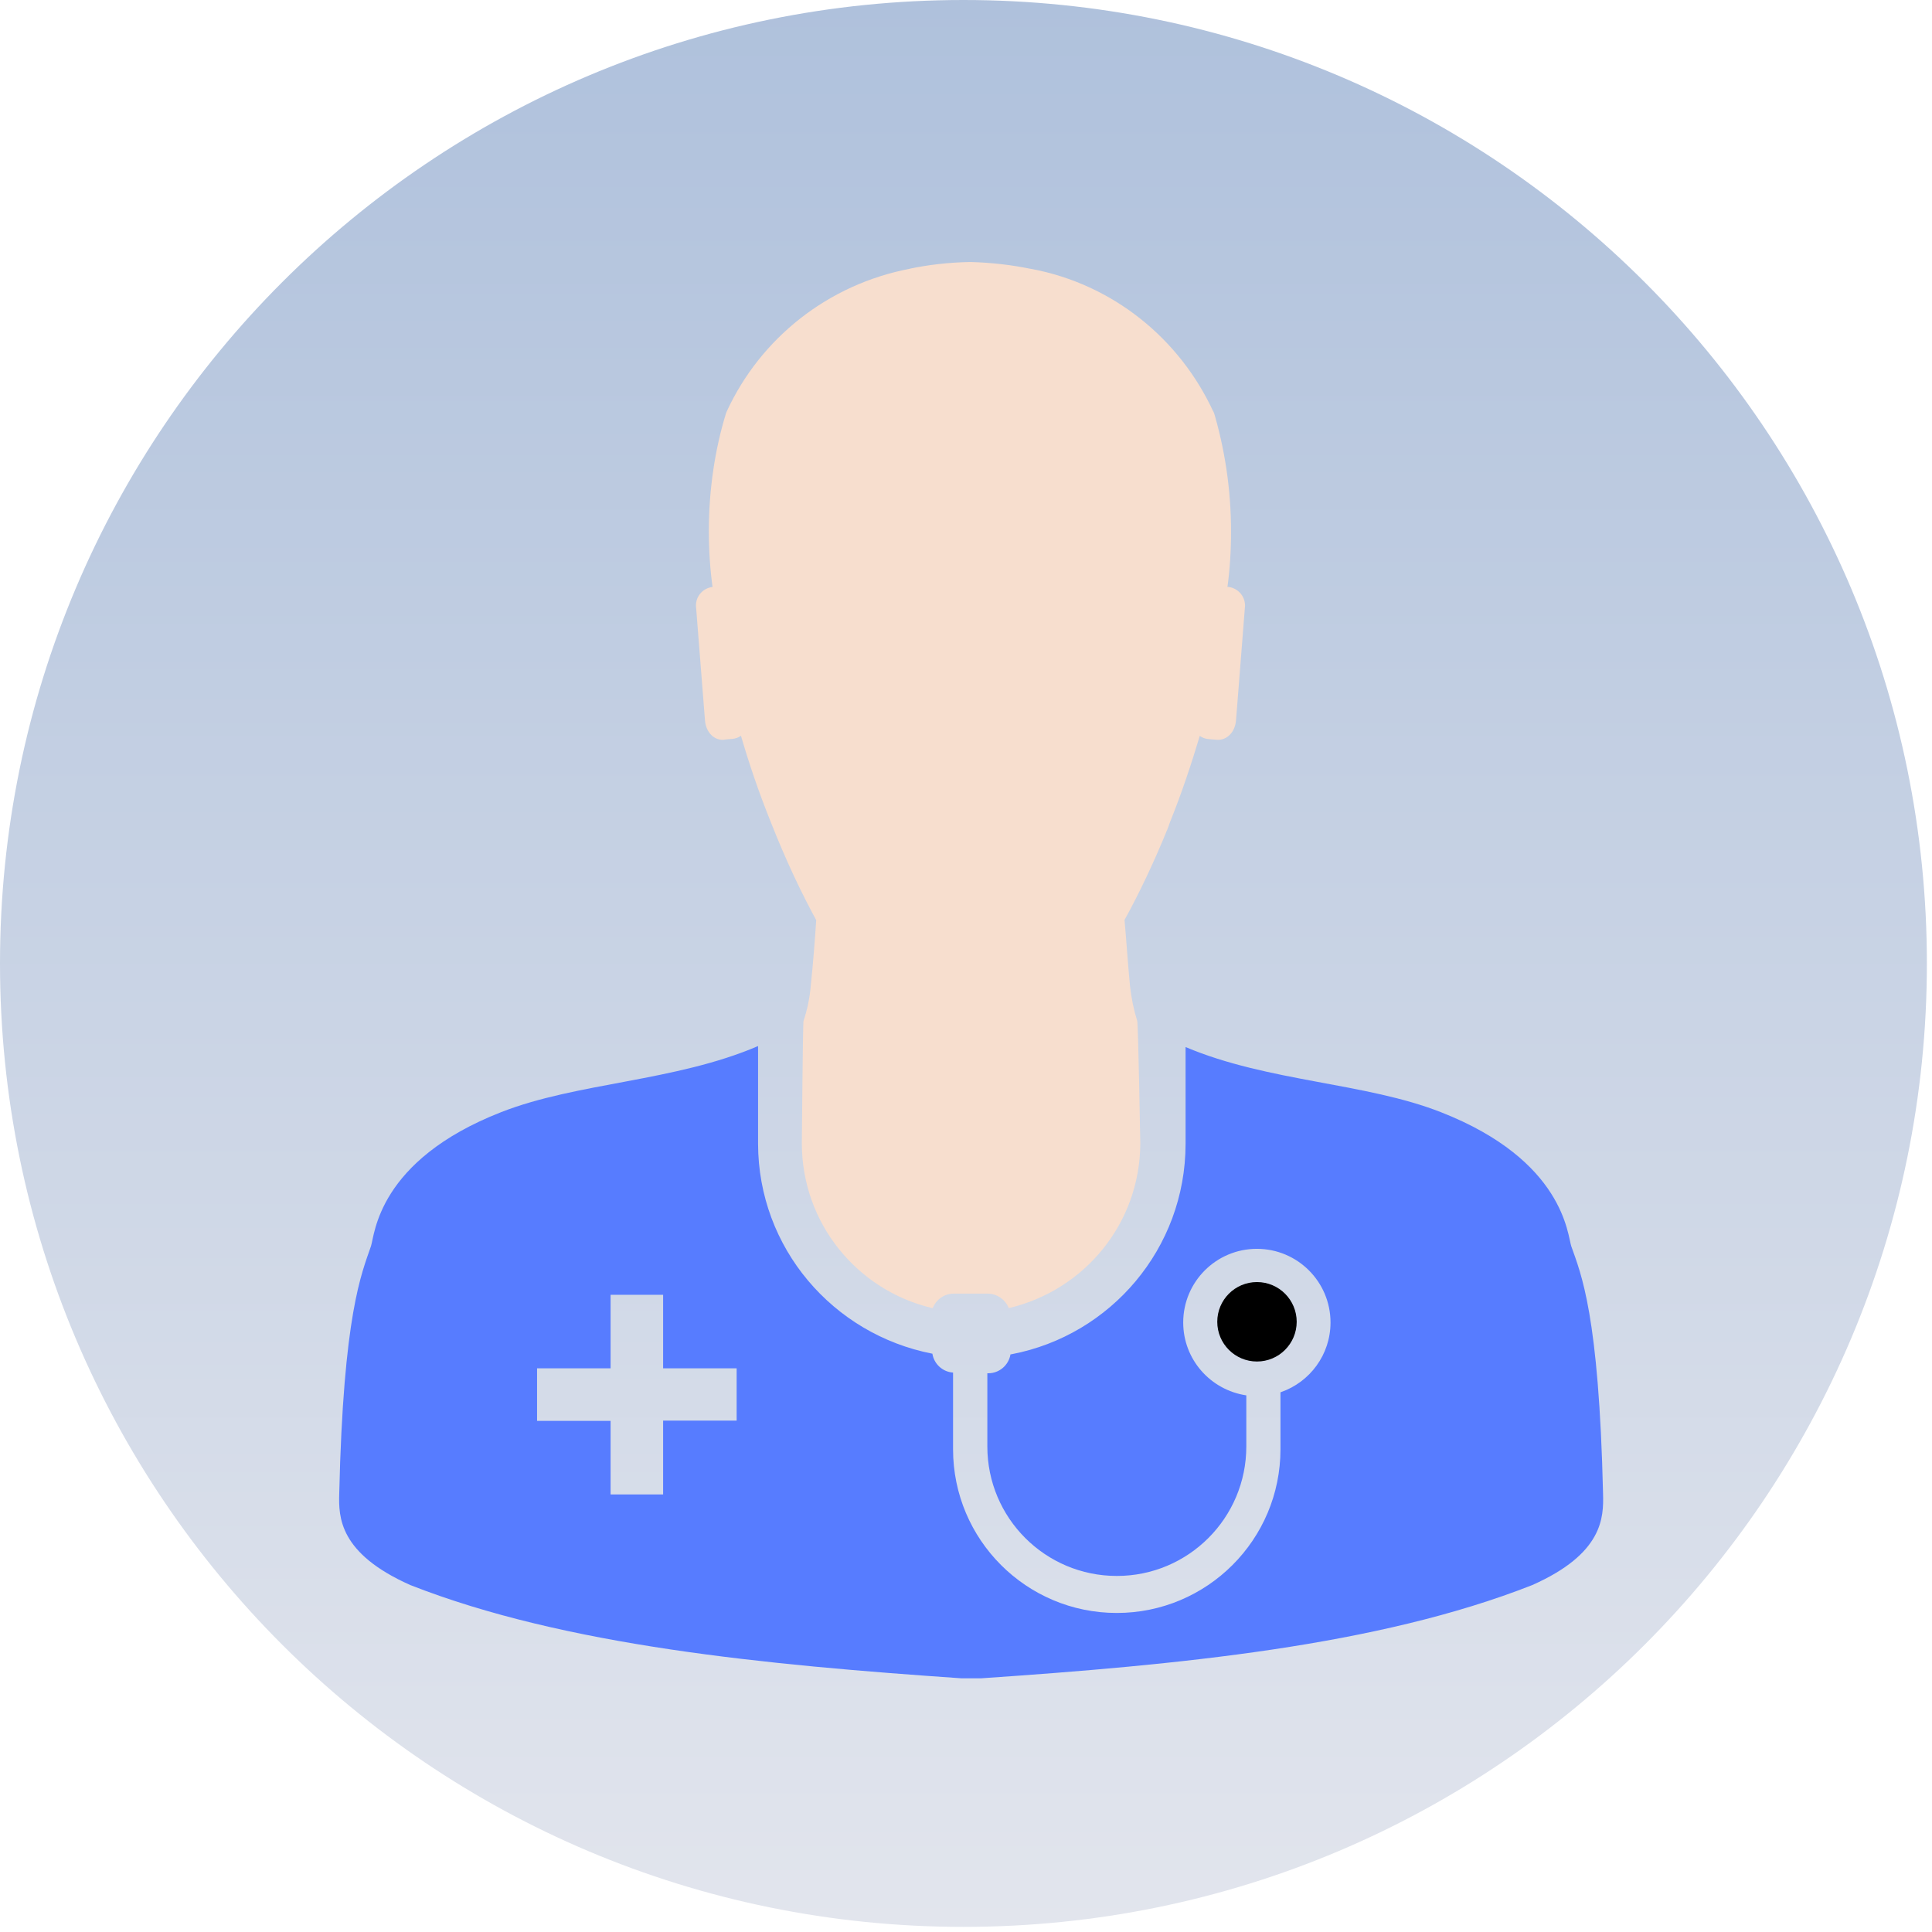
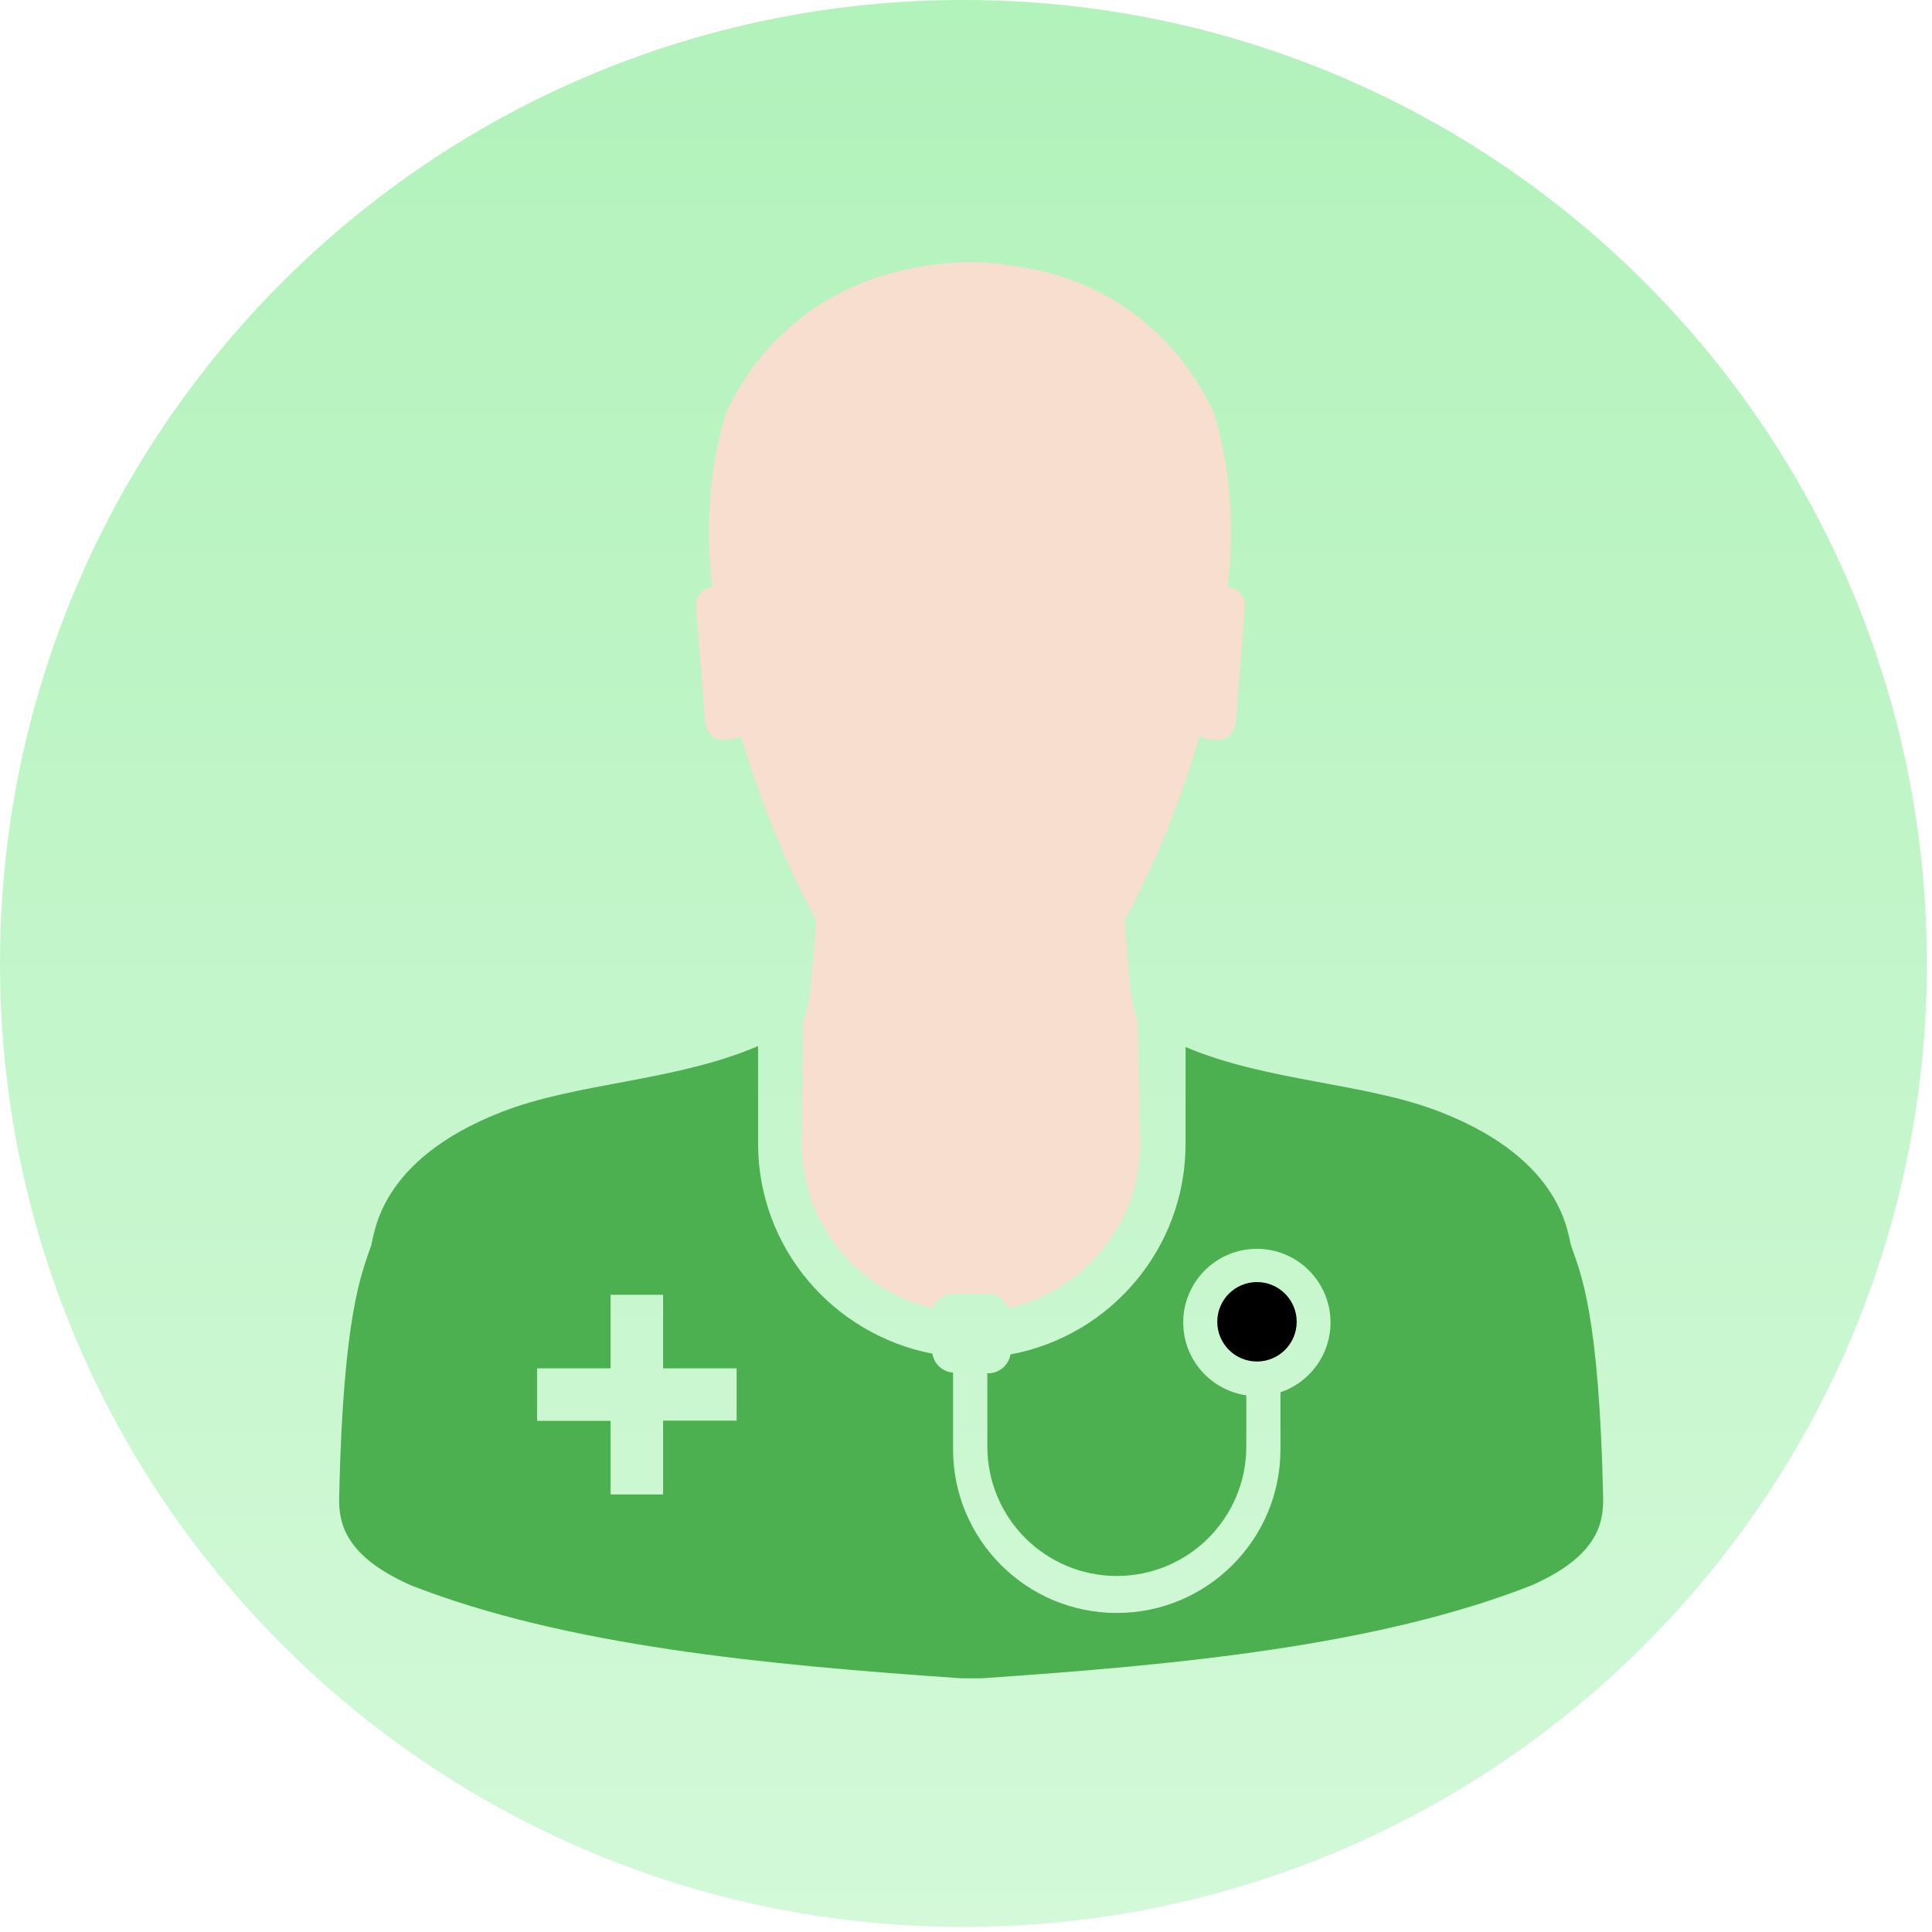
<svg xmlns="http://www.w3.org/2000/svg" width="126" height="126" viewBox="0 0 126 126" fill="none">
  <circle cx="62.833" cy="62.833" r="62.833" fill="url(#paint0_linear_4741_2362)" />
  <path d="M47.248 48.233L47.786 48.187C47.99 48.163 48.175 48.09 48.329 47.983L48.325 47.986C48.841 49.765 49.472 51.635 50.261 53.594C51.274 56.157 52.27 58.263 53.387 60.295L53.233 59.987C53.14 61.388 53.029 62.828 52.882 64.221C52.813 65.079 52.644 65.88 52.386 66.634L52.405 66.565C52.359 66.584 52.294 74.57 52.294 74.57C52.297 79.778 55.904 84.138 60.753 85.297L60.83 85.312C61.05 84.754 61.581 84.366 62.204 84.366H64.413C65.033 84.373 65.564 84.758 65.784 85.301L65.787 85.312C70.726 84.15 74.347 79.789 74.367 74.578C74.367 74.578 74.232 66.623 74.163 66.569C73.951 65.895 73.782 65.102 73.693 64.286L73.689 64.228C73.555 62.828 73.466 61.423 73.339 59.995C74.29 58.278 75.287 56.177 76.164 54.01L76.31 53.602C77.099 51.643 77.711 49.776 78.246 47.994C78.396 48.102 78.581 48.175 78.781 48.198H78.785L79.328 48.244C79.982 48.313 80.559 47.775 80.613 46.94L81.198 39.507C81.198 39.504 81.198 39.5 81.198 39.5C81.198 38.872 80.729 38.357 80.124 38.28H80.117H80.051C80.201 37.198 80.286 35.951 80.286 34.685C80.286 31.921 79.878 29.25 79.12 26.737L79.17 26.933C76.949 22.061 72.546 18.523 67.242 17.534L67.142 17.519C66.003 17.284 64.675 17.126 63.32 17.088H63.286H63.24C61.858 17.115 60.53 17.269 59.245 17.542L59.383 17.519C53.987 18.535 49.592 22.072 47.398 26.829L47.355 26.933C46.639 29.242 46.228 31.898 46.228 34.646C46.228 35.928 46.316 37.19 46.489 38.422L46.474 38.28C45.862 38.349 45.389 38.861 45.389 39.484V39.511L45.974 46.943C46.028 47.798 46.613 48.313 47.244 48.244L47.248 48.233Z" fill="#F7DECE" />
-   <path d="M104.547 97.422C104.278 85.721 103.108 83.073 102.476 81.28C102.226 80.56 102.022 75.695 93.986 72.539C89.059 70.599 82.701 70.561 77.32 68.286V74.614C77.309 81.418 72.436 87.08 65.989 88.316L65.901 88.331C65.782 89.031 65.181 89.555 64.462 89.562H64.392V94.335C64.392 99 68.172 102.779 72.837 102.779C77.501 102.779 81.281 99 81.281 94.335V91.002C78.941 90.652 77.166 88.658 77.166 86.249C77.166 83.597 79.318 81.445 81.97 81.445C84.622 81.445 86.773 83.597 86.773 86.249C86.773 88.35 85.422 90.136 83.544 90.79L83.509 90.802V94.335V94.516C83.509 100.412 78.729 105.193 72.833 105.193C66.936 105.193 62.156 100.412 62.156 94.516C62.156 94.451 62.156 94.389 62.156 94.323V94.331V89.516C61.471 89.47 60.917 88.954 60.809 88.292V88.285C54.304 87.018 49.455 81.376 49.439 74.598V68.221C44.036 70.542 37.639 70.588 32.685 72.531C24.626 75.684 24.441 80.537 24.195 81.268C23.579 83.07 22.394 85.706 22.124 97.414C22.078 98.954 22.124 101.313 26.766 103.376C36.873 107.34 49.894 108.572 62.73 109.457H63.961C76.824 108.58 89.825 107.352 99.925 103.376C104.547 101.325 104.589 98.977 104.547 97.422ZM48.042 92.649H43.247V97.464H39.821V92.665H35.026V89.239H39.821V84.444H43.247V89.239H48.042V92.649Z" fill="#577CFF" />
+   <path d="M104.547 97.422C104.278 85.721 103.108 83.073 102.476 81.28C102.226 80.56 102.022 75.695 93.986 72.539C89.059 70.599 82.701 70.561 77.32 68.286V74.614C77.309 81.418 72.436 87.08 65.989 88.316L65.901 88.331C65.782 89.031 65.181 89.555 64.462 89.562H64.392V94.335C64.392 99 68.172 102.779 72.837 102.779C77.501 102.779 81.281 99 81.281 94.335V91.002C78.941 90.652 77.166 88.658 77.166 86.249C77.166 83.597 79.318 81.445 81.97 81.445C84.622 81.445 86.773 83.597 86.773 86.249C86.773 88.35 85.422 90.136 83.544 90.79L83.509 90.802V94.335V94.516C83.509 100.412 78.729 105.193 72.833 105.193C66.936 105.193 62.156 100.412 62.156 94.516C62.156 94.451 62.156 94.389 62.156 94.323V94.331V89.516C61.471 89.47 60.917 88.954 60.809 88.292V88.285C54.304 87.018 49.455 81.376 49.439 74.598V68.221C44.036 70.542 37.639 70.588 32.685 72.531C24.626 75.684 24.441 80.537 24.195 81.268C23.579 83.07 22.394 85.706 22.124 97.414C22.078 98.954 22.124 101.313 26.766 103.376C36.873 107.34 49.894 108.572 62.73 109.457H63.961C76.824 108.58 89.825 107.352 99.925 103.376C104.547 101.325 104.589 98.977 104.547 97.422ZM48.042 92.649H43.247V97.464H39.821V92.665H35.026V89.239H39.821V84.444H43.247V89.239H48.042V92.649Z" fill="#4caf50" />
  <path d="M84.567 86.207C84.567 84.776 83.409 83.613 81.977 83.613C80.545 83.613 79.387 84.772 79.387 86.204C79.387 87.635 80.545 88.794 81.977 88.794C83.405 88.794 84.563 87.635 84.567 86.207Z" fill="black" />
  <defs>
    <linearGradient id="paint0_linear_4741_2362" x1="62.833" y1="0" x2="62.833" y2="125.665" gradientUnits="userSpaceOnUse">
-       <stop stop-color="#AFC1DC" />
-       <stop offset="1" stop-color="#E2E5ED" />
+       <stop stop-color="#B2F2BB" />
+       <stop offset="1" stop-color="#D3F9D8" />
    </linearGradient>
  </defs>
</svg>
